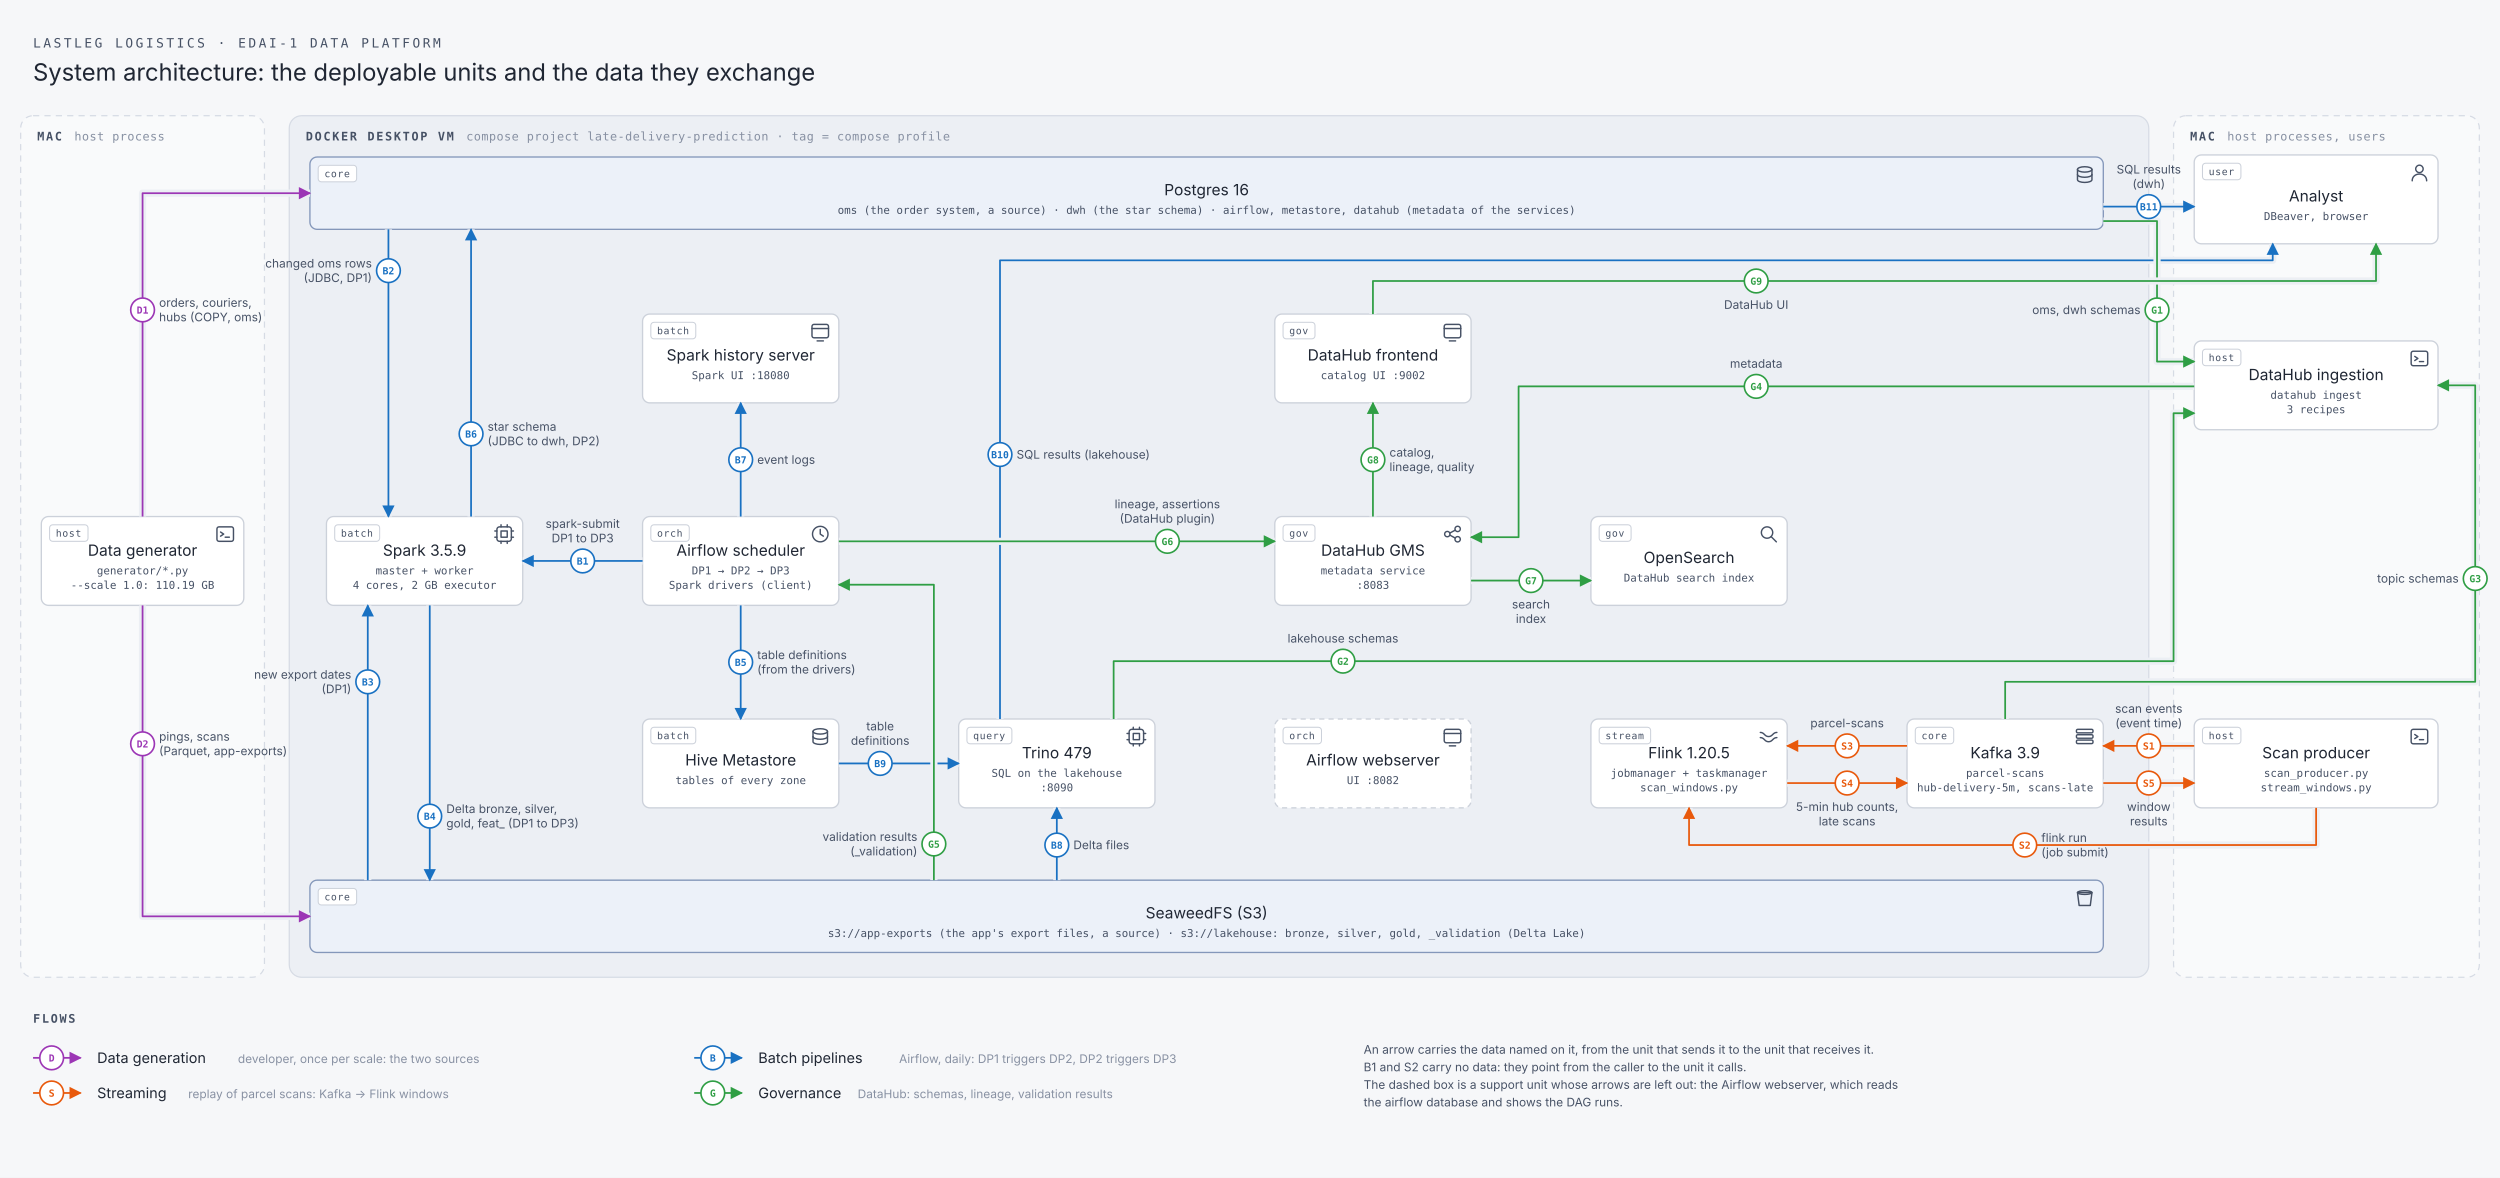
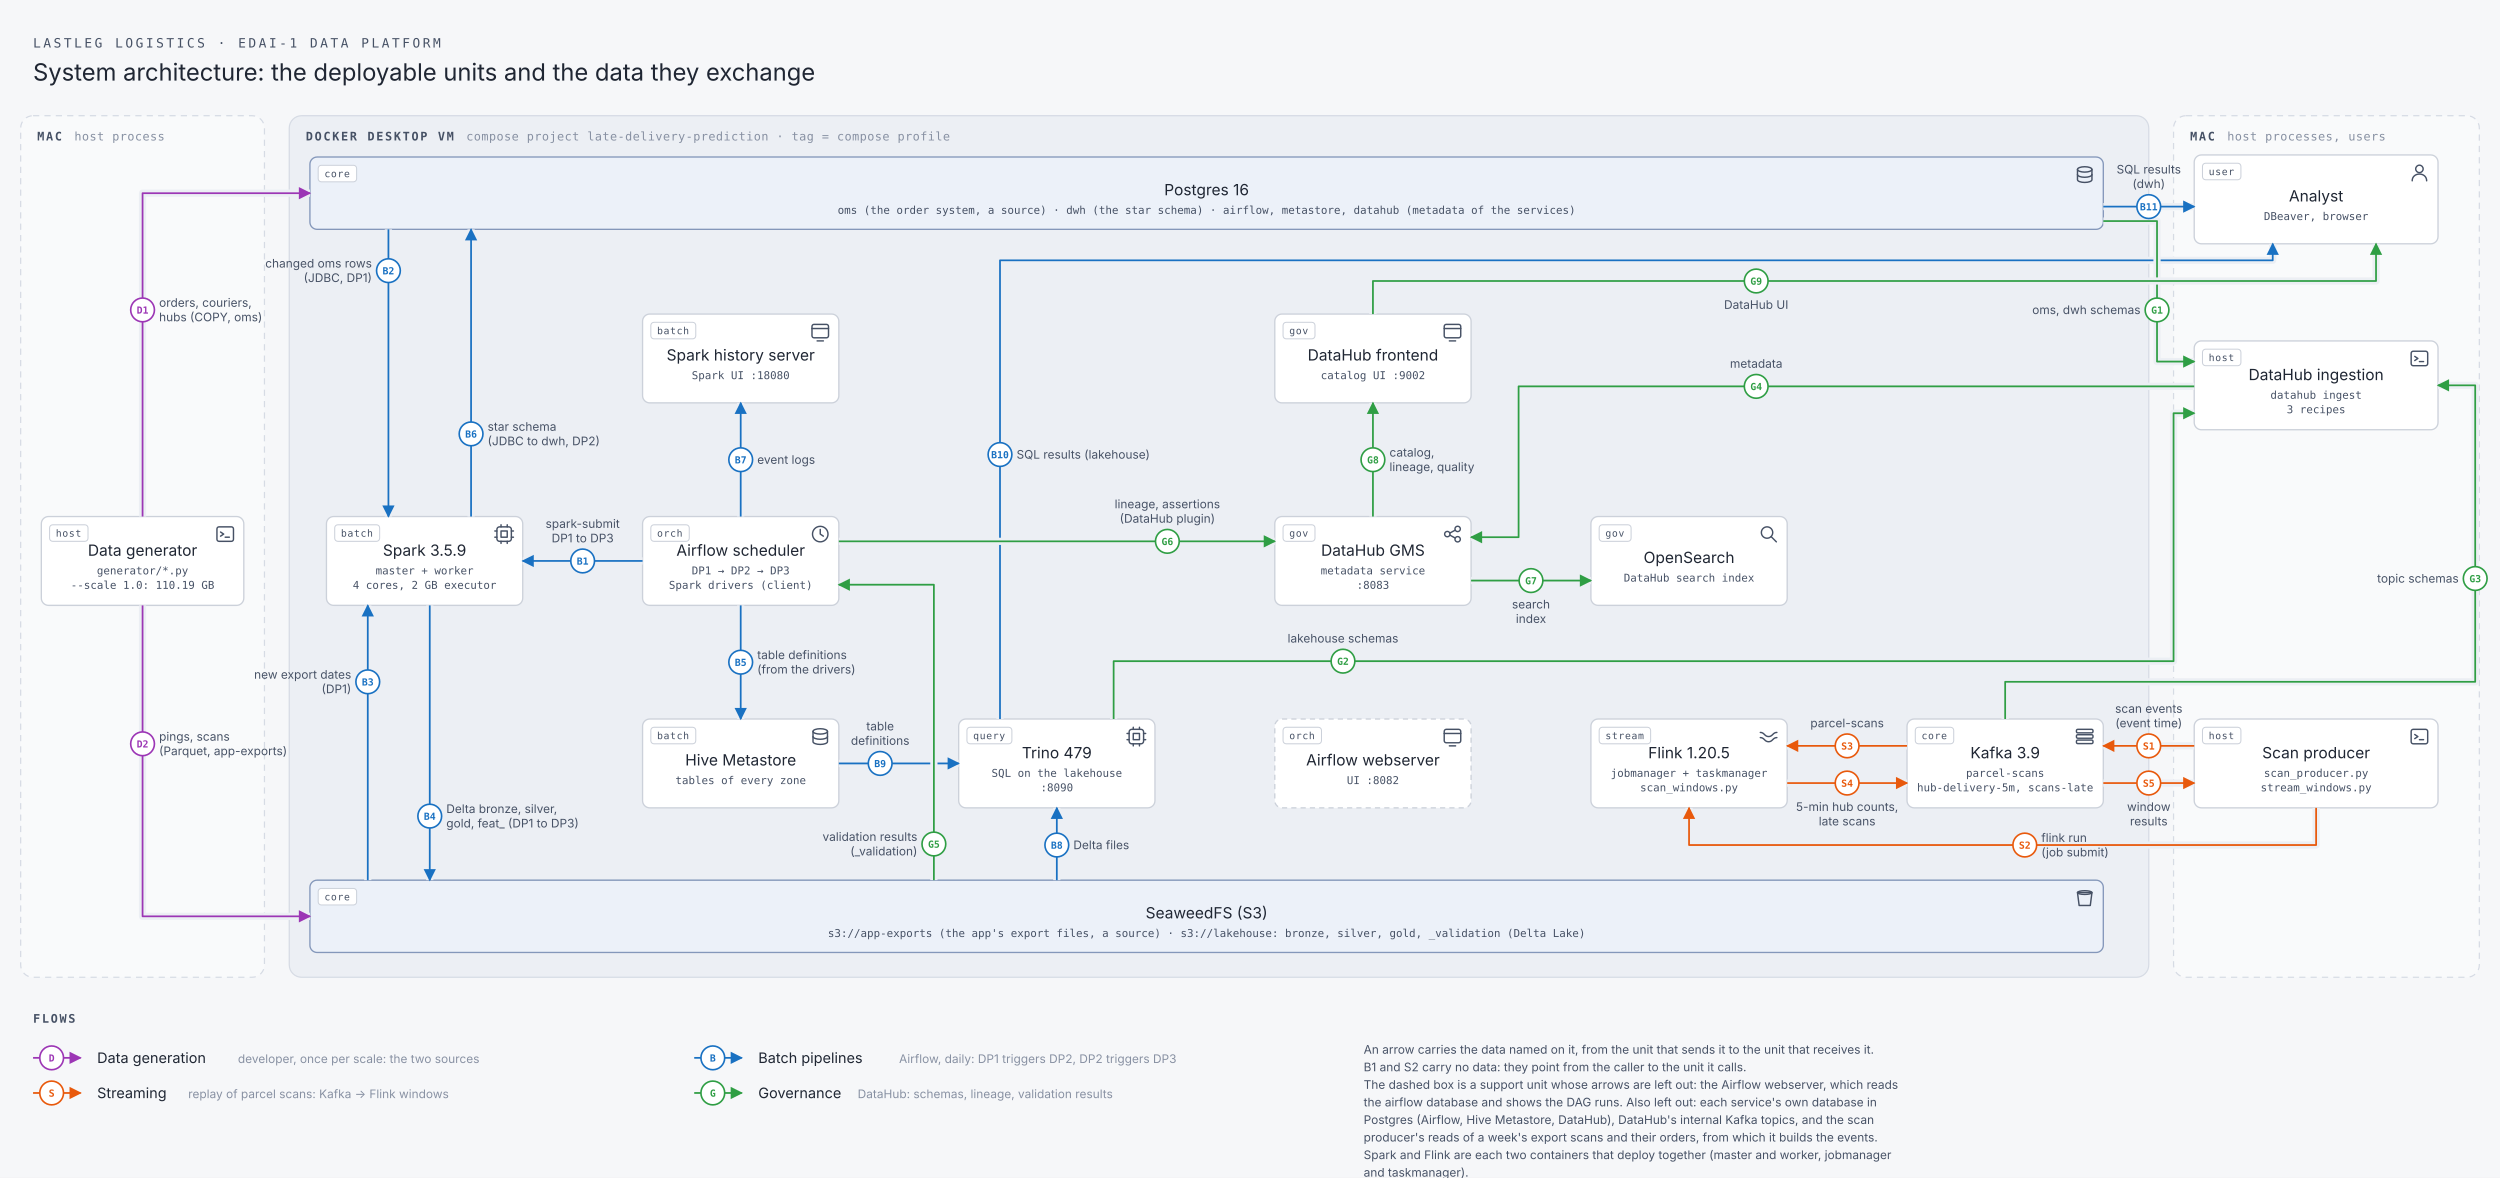
<svg xmlns="http://www.w3.org/2000/svg" viewBox="0 0 2420 1140" width="2420" height="1140" font-family="'Inter', 'Helvetica Neue', Helvetica, Arial, sans-serif">
  <defs>
    <marker id="head-D" viewBox="0 0 10 10" refX="9" refY="5" markerWidth="7" markerHeight="7" orient="auto-start-reverse">
      <path d="M0 0L10 5L0 10z" fill="#9c36b5" />
    </marker>
    <marker id="head-B" viewBox="0 0 10 10" refX="9" refY="5" markerWidth="7" markerHeight="7" orient="auto-start-reverse">
      <path d="M0 0L10 5L0 10z" fill="#1971c2" />
    </marker>
    <marker id="head-S" viewBox="0 0 10 10" refX="9" refY="5" markerWidth="7" markerHeight="7" orient="auto-start-reverse">
      <path d="M0 0L10 5L0 10z" fill="#e8590c" />
    </marker>
    <marker id="head-G" viewBox="0 0 10 10" refX="9" refY="5" markerWidth="7" markerHeight="7" orient="auto-start-reverse">
      <path d="M0 0L10 5L0 10z" fill="#2f9e44" />
    </marker>
    <marker id="head-plain" viewBox="0 0 10 10" refX="9" refY="5" markerWidth="7" markerHeight="7" orient="auto-start-reverse">
      <path d="M0 0L10 5L0 10z" fill="#5c677d" />
    </marker>
  </defs>
  <rect width="2420" height="1140" fill="#f6f7f9" />
  <text x="32" y="46" font-family="'JetBrains Mono', 'SF Mono', Menlo, Consolas, monospace" font-size="12.5" letter-spacing="2.4" fill="#465165">LASTLEG LOGISTICS · EDAI-1 DATA PLATFORM</text>
  <text x="32" y="78" font-size="23" fill="#1f2633">System architecture: the deployable units and the data they exchange</text>
  <rect x="20" y="112" width="236" height="834" rx="12" fill="#f9fafb" stroke="#d6dbe4" stroke-width="1.2" stroke-dasharray="6 5" />
  <text x="36" y="136" font-family="'JetBrains Mono', 'SF Mono', Menlo, Consolas, monospace" font-size="11.5" letter-spacing="1.6" font-weight="600" fill="#465165">MAC<tspan dx="12" font-weight="400" letter-spacing="0.4" fill="#8790a2">host process</tspan>
  </text>
  <rect x="280" y="112" width="1800" height="834" rx="12" fill="#eceff4" stroke="#d6dbe4" stroke-width="1.2" />
  <text x="296" y="136" font-family="'JetBrains Mono', 'SF Mono', Menlo, Consolas, monospace" font-size="11.5" letter-spacing="1.6" font-weight="600" fill="#465165">DOCKER DESKTOP VM<tspan dx="12" font-weight="400" letter-spacing="0.4" fill="#8790a2">compose project late-delivery-prediction · tag = compose profile</tspan>
  </text>
  <rect x="2104" y="112" width="296" height="834" rx="12" fill="#f9fafb" stroke="#d6dbe4" stroke-width="1.2" stroke-dasharray="6 5" />
  <text x="2120" y="136" font-family="'JetBrains Mono', 'SF Mono', Menlo, Consolas, monospace" font-size="11.5" letter-spacing="1.6" font-weight="600" fill="#465165">MAC<tspan dx="12" font-weight="400" letter-spacing="0.4" fill="#8790a2">host processes, users</tspan>
  </text>
  <rect x="40" y="500" width="196" height="86" rx="7" fill="#ffffff" stroke="#ccd1da" stroke-width="1.3" />
  <rect x="48" y="508" width="37.2" height="16" rx="3" fill="#ffffff" stroke="#ccd1da" />
  <text x="54" y="519.5" font-family="'JetBrains Mono', 'SF Mono', Menlo, Consolas, monospace" font-size="9.5" letter-spacing="0.6" fill="#465165">host</text>
  <g fill="none" stroke="#465165" stroke-width="1.4" stroke-linecap="round" stroke-linejoin="round">
    <rect x="210" y="510" width="16" height="14" rx="2" />
    <path d="M213.5 515l3 2-3 2M218 520h4" />
  </g>
  <text x="138.0" y="538.0" text-anchor="middle" font-size="15" fill="#1f2633">Data generator</text>
  <text x="138.0" y="556.0" text-anchor="middle" font-family="'JetBrains Mono', 'SF Mono', Menlo, Consolas, monospace" font-size="10.5" fill="#465165">generator/*.py</text>
  <text x="138.0" y="570.0" text-anchor="middle" font-family="'JetBrains Mono', 'SF Mono', Menlo, Consolas, monospace" font-size="10.5" fill="#465165">--scale 1.0: 110.19 GB</text>
  <rect x="300" y="152" width="1736" height="70" rx="7" fill="#ecf1f9" stroke="#8497ba" stroke-width="1.3" />
  <rect x="308" y="160" width="37.2" height="16" rx="3" fill="#ffffff" stroke="#ccd1da" />
  <text x="314" y="171.5" font-family="'JetBrains Mono', 'SF Mono', Menlo, Consolas, monospace" font-size="9.5" letter-spacing="0.6" fill="#465165">core</text>
  <g fill="none" stroke="#465165" stroke-width="1.4" stroke-linecap="round" stroke-linejoin="round">
    <ellipse cx="2018" cy="164" rx="7" ry="2.6" />
    <path d="M2011 164v10c0 1.4 3.1 2.6 7 2.6s7-1.2 7-2.6V164" />
    <path d="M2011 169c0 1.4 3.1 2.6 7 2.6s7-1.2 7-2.6" />
  </g>
  <text x="1168.0" y="189.0" text-anchor="middle" font-size="15" fill="#1f2633">Postgres 16</text>
  <text x="1168.0" y="207.0" text-anchor="middle" font-family="'JetBrains Mono', 'SF Mono', Menlo, Consolas, monospace" font-size="10.5" fill="#465165">oms (the order system, a source)  ·  dwh (the star schema)  ·  airflow, metastore, datahub (metadata of the services)</text>
  <rect x="300" y="852" width="1736" height="70" rx="7" fill="#ecf1f9" stroke="#8497ba" stroke-width="1.3" />
  <rect x="308" y="860" width="37.2" height="16" rx="3" fill="#ffffff" stroke="#ccd1da" />
  <text x="314" y="871.5" font-family="'JetBrains Mono', 'SF Mono', Menlo, Consolas, monospace" font-size="9.5" letter-spacing="0.6" fill="#465165">core</text>
  <g fill="none" stroke="#465165" stroke-width="1.4" stroke-linecap="round" stroke-linejoin="round">
    <path d="M2011 864h14l-1.6 12.5h-10.8z" />
    <ellipse cx="2018" cy="864" rx="7" ry="1.8" />
  </g>
  <text x="1168.0" y="889.0" text-anchor="middle" font-size="15" fill="#1f2633">SeaweedFS (S3)</text>
  <text x="1168.0" y="907.0" text-anchor="middle" font-family="'JetBrains Mono', 'SF Mono', Menlo, Consolas, monospace" font-size="10.5" fill="#465165">s3://app-exports (the app's export files, a source)  ·  s3://lakehouse: bronze, silver, gold, _validation (Delta Lake)</text>
  <rect x="622" y="304" width="190" height="86" rx="7" fill="#ffffff" stroke="#ccd1da" stroke-width="1.3" />
  <rect x="630" y="312" width="43.5" height="16" rx="3" fill="#ffffff" stroke="#ccd1da" />
  <text x="636" y="323.5" font-family="'JetBrains Mono', 'SF Mono', Menlo, Consolas, monospace" font-size="9.5" letter-spacing="0.6" fill="#465165">batch</text>
  <g fill="none" stroke="#465165" stroke-width="1.4" stroke-linecap="round" stroke-linejoin="round">
    <rect x="786" y="314" width="16" height="13" rx="2" />
    <path d="M786 318h16" />
    <path d="M791 330h6" />
  </g>
  <text x="717.0" y="349.0" text-anchor="middle" font-size="15" fill="#1f2633">Spark history server</text>
  <text x="717.0" y="367.0" text-anchor="middle" font-family="'JetBrains Mono', 'SF Mono', Menlo, Consolas, monospace" font-size="10.5" fill="#465165">Spark UI :18080</text>
  <rect x="316" y="500" width="190" height="86" rx="7" fill="#ffffff" stroke="#ccd1da" stroke-width="1.3" />
  <rect x="324" y="508" width="43.5" height="16" rx="3" fill="#ffffff" stroke="#ccd1da" />
  <text x="330" y="519.5" font-family="'JetBrains Mono', 'SF Mono', Menlo, Consolas, monospace" font-size="9.5" letter-spacing="0.6" fill="#465165">batch</text>
  <g fill="none" stroke="#465165" stroke-width="1.4" stroke-linecap="round" stroke-linejoin="round">
    <rect x="481" y="510" width="14" height="14" rx="2.5" />
    <path d="M485 514h6v6h-6z" />
    <path d="M485 508v2M491 508v2M485 524v2M491 524v2M479 514h2M479 520h2M495 514h2M495 520h2" />
  </g>
  <text x="411.0" y="538.0" text-anchor="middle" font-size="15" fill="#1f2633">Spark 3.5.9</text>
  <text x="411.0" y="556.0" text-anchor="middle" font-family="'JetBrains Mono', 'SF Mono', Menlo, Consolas, monospace" font-size="10.5" fill="#465165">master + worker</text>
  <text x="411.0" y="570.0" text-anchor="middle" font-family="'JetBrains Mono', 'SF Mono', Menlo, Consolas, monospace" font-size="10.5" fill="#465165">4 cores, 2 GB executor</text>
  <rect x="622" y="500" width="190" height="86" rx="7" fill="#ffffff" stroke="#ccd1da" stroke-width="1.3" />
  <rect x="630" y="508" width="37.2" height="16" rx="3" fill="#ffffff" stroke="#ccd1da" />
  <text x="636" y="519.5" font-family="'JetBrains Mono', 'SF Mono', Menlo, Consolas, monospace" font-size="9.5" letter-spacing="0.6" fill="#465165">orch</text>
  <g fill="none" stroke="#465165" stroke-width="1.4" stroke-linecap="round" stroke-linejoin="round">
    <circle cx="794" cy="517" r="7.5" />
    <path d="M794 512.5v4.5l3 2" />
  </g>
  <text x="717.0" y="538.0" text-anchor="middle" font-size="15" fill="#1f2633">Airflow scheduler</text>
  <text x="717.0" y="556.0" text-anchor="middle" font-family="'JetBrains Mono', 'SF Mono', Menlo, Consolas, monospace" font-size="10.5" fill="#465165">DP1 → DP2 → DP3</text>
  <text x="717.0" y="570.0" text-anchor="middle" font-family="'JetBrains Mono', 'SF Mono', Menlo, Consolas, monospace" font-size="10.5" fill="#465165">Spark drivers (client)</text>
  <rect x="622" y="696" width="190" height="86" rx="7" fill="#ffffff" stroke="#ccd1da" stroke-width="1.3" />
  <rect x="630" y="704" width="43.5" height="16" rx="3" fill="#ffffff" stroke="#ccd1da" />
  <text x="636" y="715.5" font-family="'JetBrains Mono', 'SF Mono', Menlo, Consolas, monospace" font-size="9.5" letter-spacing="0.6" fill="#465165">batch</text>
  <g fill="none" stroke="#465165" stroke-width="1.4" stroke-linecap="round" stroke-linejoin="round">
    <ellipse cx="794" cy="708" rx="7" ry="2.6" />
    <path d="M787 708v10c0 1.4 3.1 2.6 7 2.6s7-1.2 7-2.6V708" />
    <path d="M787 713c0 1.4 3.1 2.6 7 2.6s7-1.2 7-2.6" />
  </g>
  <text x="717.0" y="741.0" text-anchor="middle" font-size="15" fill="#1f2633">Hive Metastore</text>
  <text x="717.0" y="759.0" text-anchor="middle" font-family="'JetBrains Mono', 'SF Mono', Menlo, Consolas, monospace" font-size="10.5" fill="#465165">tables of every zone</text>
  <rect x="928" y="696" width="190" height="86" rx="7" fill="#ffffff" stroke="#ccd1da" stroke-width="1.3" />
  <rect x="936" y="704" width="43.5" height="16" rx="3" fill="#ffffff" stroke="#ccd1da" />
  <text x="942" y="715.5" font-family="'JetBrains Mono', 'SF Mono', Menlo, Consolas, monospace" font-size="9.5" letter-spacing="0.6" fill="#465165">query</text>
  <g fill="none" stroke="#465165" stroke-width="1.4" stroke-linecap="round" stroke-linejoin="round">
    <rect x="1093" y="706" width="14" height="14" rx="2.5" />
    <path d="M1097 710h6v6h-6z" />
    <path d="M1097 704v2M1103 704v2M1097 720v2M1103 720v2M1091 710h2M1091 716h2M1107 710h2M1107 716h2" />
  </g>
  <text x="1023.0" y="734.0" text-anchor="middle" font-size="15" fill="#1f2633">Trino 479</text>
  <text x="1023.0" y="752.0" text-anchor="middle" font-family="'JetBrains Mono', 'SF Mono', Menlo, Consolas, monospace" font-size="10.5" fill="#465165">SQL on the lakehouse</text>
  <text x="1023.0" y="766.0" text-anchor="middle" font-family="'JetBrains Mono', 'SF Mono', Menlo, Consolas, monospace" font-size="10.5" fill="#465165">:8090</text>
  <rect x="1234" y="304" width="190" height="86" rx="7" fill="#ffffff" stroke="#ccd1da" stroke-width="1.3" />
  <rect x="1242" y="312" width="30.9" height="16" rx="3" fill="#ffffff" stroke="#ccd1da" />
  <text x="1248" y="323.5" font-family="'JetBrains Mono', 'SF Mono', Menlo, Consolas, monospace" font-size="9.5" letter-spacing="0.6" fill="#465165">gov</text>
  <g fill="none" stroke="#465165" stroke-width="1.4" stroke-linecap="round" stroke-linejoin="round">
    <rect x="1398" y="314" width="16" height="13" rx="2" />
    <path d="M1398 318h16" />
    <path d="M1403 330h6" />
  </g>
  <text x="1329.0" y="349.0" text-anchor="middle" font-size="15" fill="#1f2633">DataHub frontend</text>
  <text x="1329.0" y="367.0" text-anchor="middle" font-family="'JetBrains Mono', 'SF Mono', Menlo, Consolas, monospace" font-size="10.5" fill="#465165">catalog UI :9002</text>
  <rect x="1234" y="500" width="190" height="86" rx="7" fill="#ffffff" stroke="#ccd1da" stroke-width="1.3" />
  <rect x="1242" y="508" width="30.9" height="16" rx="3" fill="#ffffff" stroke="#ccd1da" />
  <text x="1248" y="519.5" font-family="'JetBrains Mono', 'SF Mono', Menlo, Consolas, monospace" font-size="9.5" letter-spacing="0.6" fill="#465165">gov</text>
  <g fill="none" stroke="#465165" stroke-width="1.4" stroke-linecap="round" stroke-linejoin="round">
    <circle cx="1401" cy="517" r="2.6" />
    <circle cx="1411" cy="512" r="2.6" />
    <circle cx="1411" cy="522" r="2.6" />
    <path d="M1403.4 516l5.2-2.8M1403.4 518l5.2 2.8" />
  </g>
  <text x="1329.0" y="538.0" text-anchor="middle" font-size="15" fill="#1f2633">DataHub GMS</text>
  <text x="1329.0" y="556.0" text-anchor="middle" font-family="'JetBrains Mono', 'SF Mono', Menlo, Consolas, monospace" font-size="10.5" fill="#465165">metadata service</text>
  <text x="1329.0" y="570.0" text-anchor="middle" font-family="'JetBrains Mono', 'SF Mono', Menlo, Consolas, monospace" font-size="10.5" fill="#465165">:8083</text>
  <rect x="1540" y="500" width="190" height="86" rx="7" fill="#ffffff" stroke="#ccd1da" stroke-width="1.3" />
  <rect x="1548" y="508" width="30.9" height="16" rx="3" fill="#ffffff" stroke="#ccd1da" />
  <text x="1554" y="519.5" font-family="'JetBrains Mono', 'SF Mono', Menlo, Consolas, monospace" font-size="9.5" letter-spacing="0.6" fill="#465165">gov</text>
  <g fill="none" stroke="#465165" stroke-width="1.4" stroke-linecap="round" stroke-linejoin="round">
    <circle cx="1710.5" cy="515.5" r="5.5" />
    <path d="M1714.5 519.5l5 5" />
  </g>
  <text x="1635.0" y="545.0" text-anchor="middle" font-size="15" fill="#1f2633">OpenSearch</text>
  <text x="1635.0" y="563.0" text-anchor="middle" font-family="'JetBrains Mono', 'SF Mono', Menlo, Consolas, monospace" font-size="10.5" fill="#465165">DataHub search index</text>
  <rect x="1234" y="696" width="190" height="86" rx="7" fill="#ffffff" stroke="#ccd1da" stroke-width="1.3" stroke-dasharray="5 4" />
  <rect x="1242" y="704" width="37.2" height="16" rx="3" fill="#ffffff" stroke="#ccd1da" />
  <text x="1248" y="715.5" font-family="'JetBrains Mono', 'SF Mono', Menlo, Consolas, monospace" font-size="9.5" letter-spacing="0.6" fill="#465165">orch</text>
  <g fill="none" stroke="#465165" stroke-width="1.4" stroke-linecap="round" stroke-linejoin="round">
    <rect x="1398" y="706" width="16" height="13" rx="2" />
    <path d="M1398 710h16" />
    <path d="M1403 722h6" />
  </g>
  <text x="1329.0" y="741.0" text-anchor="middle" font-size="15" fill="#1f2633">Airflow webserver</text>
  <text x="1329.0" y="759.0" text-anchor="middle" font-family="'JetBrains Mono', 'SF Mono', Menlo, Consolas, monospace" font-size="10.5" fill="#465165">UI :8082</text>
  <rect x="1540" y="696" width="190" height="86" rx="7" fill="#ffffff" stroke="#ccd1da" stroke-width="1.3" />
  <rect x="1548" y="704" width="49.8" height="16" rx="3" fill="#ffffff" stroke="#ccd1da" />
  <text x="1554" y="715.5" font-family="'JetBrains Mono', 'SF Mono', Menlo, Consolas, monospace" font-size="9.5" letter-spacing="0.6" fill="#465165">stream</text>
  <g fill="none" stroke="#465165" stroke-width="1.4" stroke-linecap="round" stroke-linejoin="round">
    <path d="M1704 709c4 0 4 4 8 4s4-4 8-4" />
    <path d="M1704 714c4 0 4 4 8 4s4-4 8-4" />
  </g>
  <text x="1635.0" y="734.0" text-anchor="middle" font-size="15" fill="#1f2633">Flink 1.20.5</text>
  <text x="1635.0" y="752.0" text-anchor="middle" font-family="'JetBrains Mono', 'SF Mono', Menlo, Consolas, monospace" font-size="10.5" fill="#465165">jobmanager + taskmanager</text>
  <text x="1635.0" y="766.0" text-anchor="middle" font-family="'JetBrains Mono', 'SF Mono', Menlo, Consolas, monospace" font-size="10.5" fill="#465165">scan_windows.py</text>
  <rect x="1846" y="696" width="190" height="86" rx="7" fill="#ffffff" stroke="#ccd1da" stroke-width="1.3" />
  <rect x="1854" y="704" width="37.2" height="16" rx="3" fill="#ffffff" stroke="#ccd1da" />
  <text x="1860" y="715.5" font-family="'JetBrains Mono', 'SF Mono', Menlo, Consolas, monospace" font-size="9.5" letter-spacing="0.6" fill="#465165">core</text>
  <rect x="2010" y="706.0" width="16" height="3.4" rx="1.2" fill="none" stroke="#465165" stroke-width="1.4" stroke-linecap="round" stroke-linejoin="round" />
  <rect x="2010" y="711.2" width="16" height="3.4" rx="1.2" fill="none" stroke="#465165" stroke-width="1.4" stroke-linecap="round" stroke-linejoin="round" />
  <rect x="2010" y="716.4" width="16" height="3.4" rx="1.2" fill="none" stroke="#465165" stroke-width="1.4" stroke-linecap="round" stroke-linejoin="round" />
  <text x="1941.0" y="734.0" text-anchor="middle" font-size="15" fill="#1f2633">Kafka 3.9</text>
  <text x="1941.0" y="752.0" text-anchor="middle" font-family="'JetBrains Mono', 'SF Mono', Menlo, Consolas, monospace" font-size="10.5" fill="#465165">parcel-scans</text>
  <text x="1941.0" y="766.0" text-anchor="middle" font-family="'JetBrains Mono', 'SF Mono', Menlo, Consolas, monospace" font-size="10.5" fill="#465165">hub-delivery-5m, scans-late</text>
  <rect x="2124" y="150" width="236" height="86" rx="7" fill="#ffffff" stroke="#ccd1da" stroke-width="1.3" />
  <rect x="2132" y="158" width="37.2" height="16" rx="3" fill="#ffffff" stroke="#ccd1da" />
  <text x="2138" y="169.5" font-family="'JetBrains Mono', 'SF Mono', Menlo, Consolas, monospace" font-size="9.5" letter-spacing="0.6" fill="#465165">user</text>
  <g fill="none" stroke="#465165" stroke-width="1.4" stroke-linecap="round" stroke-linejoin="round">
    <circle cx="2342" cy="163.5" r="3.6" />
    <path d="M2335 175c0-4 3.1-6.5 7-6.5s7 2.5 7 6.5" />
  </g>
  <text x="2242.0" y="195.0" text-anchor="middle" font-size="15" fill="#1f2633">Analyst</text>
  <text x="2242.0" y="213.0" text-anchor="middle" font-family="'JetBrains Mono', 'SF Mono', Menlo, Consolas, monospace" font-size="10.5" fill="#465165">DBeaver, browser</text>
  <rect x="2124" y="330" width="236" height="86" rx="7" fill="#ffffff" stroke="#ccd1da" stroke-width="1.3" />
  <rect x="2132" y="338" width="37.2" height="16" rx="3" fill="#ffffff" stroke="#ccd1da" />
  <text x="2138" y="349.5" font-family="'JetBrains Mono', 'SF Mono', Menlo, Consolas, monospace" font-size="9.5" letter-spacing="0.6" fill="#465165">host</text>
  <g fill="none" stroke="#465165" stroke-width="1.4" stroke-linecap="round" stroke-linejoin="round">
    <rect x="2334" y="340" width="16" height="14" rx="2" />
    <path d="M2337.5 345l3 2-3 2M2342 350h4" />
  </g>
  <text x="2242.0" y="368.0" text-anchor="middle" font-size="15" fill="#1f2633">DataHub ingestion</text>
  <text x="2242.0" y="386.0" text-anchor="middle" font-family="'JetBrains Mono', 'SF Mono', Menlo, Consolas, monospace" font-size="10.5" fill="#465165">datahub ingest</text>
  <text x="2242.0" y="400.0" text-anchor="middle" font-family="'JetBrains Mono', 'SF Mono', Menlo, Consolas, monospace" font-size="10.5" fill="#465165">3 recipes</text>
  <rect x="2124" y="696" width="236" height="86" rx="7" fill="#ffffff" stroke="#ccd1da" stroke-width="1.3" />
  <rect x="2132" y="704" width="37.2" height="16" rx="3" fill="#ffffff" stroke="#ccd1da" />
  <text x="2138" y="715.5" font-family="'JetBrains Mono', 'SF Mono', Menlo, Consolas, monospace" font-size="9.5" letter-spacing="0.6" fill="#465165">host</text>
  <g fill="none" stroke="#465165" stroke-width="1.4" stroke-linecap="round" stroke-linejoin="round">
    <rect x="2334" y="706" width="16" height="14" rx="2" />
    <path d="M2337.5 711l3 2-3 2M2342 716h4" />
  </g>
  <text x="2242.0" y="734.0" text-anchor="middle" font-size="15" fill="#1f2633">Scan producer</text>
  <text x="2242.0" y="752.0" text-anchor="middle" font-family="'JetBrains Mono', 'SF Mono', Menlo, Consolas, monospace" font-size="10.5" fill="#465165">scan_producer.py</text>
  <text x="2242.0" y="766.0" text-anchor="middle" font-family="'JetBrains Mono', 'SF Mono', Menlo, Consolas, monospace" font-size="10.5" fill="#465165">stream_windows.py</text>
  <path d="M138 500 L138 187 L300 187" fill="none" stroke="#eceff4" stroke-width="7" stroke-linejoin="round" />
  <path d="M138 500 L138 187 L300 187" fill="none" stroke="#9c36b5" stroke-width="1.7" stroke-linejoin="round" marker-end="url(#head-D)" />
  <path d="M138 586 L138 887 L300 887" fill="none" stroke="#eceff4" stroke-width="7" stroke-linejoin="round" />
  <path d="M138 586 L138 887 L300 887" fill="none" stroke="#9c36b5" stroke-width="1.7" stroke-linejoin="round" marker-end="url(#head-D)" />
  <path d="M622 543.0 L506 543.0" fill="none" stroke="#eceff4" stroke-width="7" stroke-linejoin="round" />
  <path d="M622 543.0 L506 543.0" fill="none" stroke="#1971c2" stroke-width="1.7" stroke-linejoin="round" marker-end="url(#head-B)" />
  <path d="M376 222 L376 500" fill="none" stroke="#eceff4" stroke-width="7" stroke-linejoin="round" />
  <path d="M376 222 L376 500" fill="none" stroke="#1971c2" stroke-width="1.7" stroke-linejoin="round" marker-end="url(#head-B)" />
  <path d="M456 500 L456 222" fill="none" stroke="#eceff4" stroke-width="7" stroke-linejoin="round" />
  <path d="M456 500 L456 222" fill="none" stroke="#1971c2" stroke-width="1.7" stroke-linejoin="round" marker-end="url(#head-B)" />
  <path d="M356 852 L356 586" fill="none" stroke="#eceff4" stroke-width="7" stroke-linejoin="round" />
  <path d="M356 852 L356 586" fill="none" stroke="#1971c2" stroke-width="1.7" stroke-linejoin="round" marker-end="url(#head-B)" />
  <path d="M416 586 L416 852" fill="none" stroke="#eceff4" stroke-width="7" stroke-linejoin="round" />
  <path d="M416 586 L416 852" fill="none" stroke="#1971c2" stroke-width="1.7" stroke-linejoin="round" marker-end="url(#head-B)" />
  <path d="M717.0 586 L717.0 696" fill="none" stroke="#eceff4" stroke-width="7" stroke-linejoin="round" />
  <path d="M717.0 586 L717.0 696" fill="none" stroke="#1971c2" stroke-width="1.7" stroke-linejoin="round" marker-end="url(#head-B)" />
  <path d="M717.0 500 L717.0 390" fill="none" stroke="#eceff4" stroke-width="7" stroke-linejoin="round" />
  <path d="M717.0 500 L717.0 390" fill="none" stroke="#1971c2" stroke-width="1.7" stroke-linejoin="round" marker-end="url(#head-B)" />
  <path d="M1023.0 852 L1023.0 782" fill="none" stroke="#eceff4" stroke-width="7" stroke-linejoin="round" />
  <path d="M1023.0 852 L1023.0 782" fill="none" stroke="#1971c2" stroke-width="1.7" stroke-linejoin="round" marker-end="url(#head-B)" />
  <path d="M812 739.0 L928 739.0" fill="none" stroke="#eceff4" stroke-width="7" stroke-linejoin="round" />
  <path d="M812 739.0 L928 739.0" fill="none" stroke="#1971c2" stroke-width="1.7" stroke-linejoin="round" marker-end="url(#head-B)" />
  <path d="M968 696 L968 252 L2200 252 L2200 236" fill="none" stroke="#eceff4" stroke-width="7" stroke-linejoin="round" />
  <path d="M968 696 L968 252 L2200 252 L2200 236" fill="none" stroke="#1971c2" stroke-width="1.7" stroke-linejoin="round" marker-end="url(#head-B)" />
  <path d="M2036 200 L2124 200" fill="none" stroke="#eceff4" stroke-width="7" stroke-linejoin="round" />
  <path d="M2036 200 L2124 200" fill="none" stroke="#1971c2" stroke-width="1.7" stroke-linejoin="round" marker-end="url(#head-B)" />
  <path d="M2124 722 L2036 722" fill="none" stroke="#eceff4" stroke-width="7" stroke-linejoin="round" />
  <path d="M2124 722 L2036 722" fill="none" stroke="#e8590c" stroke-width="1.7" stroke-linejoin="round" marker-end="url(#head-S)" />
  <path d="M2036 758 L2124 758" fill="none" stroke="#eceff4" stroke-width="7" stroke-linejoin="round" />
  <path d="M2036 758 L2124 758" fill="none" stroke="#e8590c" stroke-width="1.7" stroke-linejoin="round" marker-end="url(#head-S)" />
  <path d="M2242 782 L2242 818 L1635.0 818 L1635.0 782" fill="none" stroke="#eceff4" stroke-width="7" stroke-linejoin="round" />
  <path d="M2242 782 L2242 818 L1635.0 818 L1635.0 782" fill="none" stroke="#e8590c" stroke-width="1.7" stroke-linejoin="round" marker-end="url(#head-S)" />
  <path d="M1846 722 L1730 722" fill="none" stroke="#eceff4" stroke-width="7" stroke-linejoin="round" />
  <path d="M1846 722 L1730 722" fill="none" stroke="#e8590c" stroke-width="1.7" stroke-linejoin="round" marker-end="url(#head-S)" />
  <path d="M1730 758 L1846 758" fill="none" stroke="#eceff4" stroke-width="7" stroke-linejoin="round" />
  <path d="M1730 758 L1846 758" fill="none" stroke="#e8590c" stroke-width="1.7" stroke-linejoin="round" marker-end="url(#head-S)" />
  <path d="M2036 214 L2088 214 L2088 350 L2124 350" fill="none" stroke="#eceff4" stroke-width="7" stroke-linejoin="round" />
  <path d="M2036 214 L2088 214 L2088 350 L2124 350" fill="none" stroke="#2f9e44" stroke-width="1.7" stroke-linejoin="round" marker-end="url(#head-G)" />
  <path d="M1078 696 L1078 640 L2104 640 L2104 400 L2124 400" fill="none" stroke="#eceff4" stroke-width="7" stroke-linejoin="round" />
  <path d="M1078 696 L1078 640 L2104 640 L2104 400 L2124 400" fill="none" stroke="#2f9e44" stroke-width="1.7" stroke-linejoin="round" marker-end="url(#head-G)" />
  <path d="M1941.0 696 L1941.0 660 L2396 660 L2396 373 L2360 373" fill="none" stroke="#eceff4" stroke-width="7" stroke-linejoin="round" />
  <path d="M1941.0 696 L1941.0 660 L2396 660 L2396 373 L2360 373" fill="none" stroke="#2f9e44" stroke-width="1.7" stroke-linejoin="round" marker-end="url(#head-G)" />
  <path d="M2124 374 L1470 374 L1470 520 L1424 520" fill="none" stroke="#eceff4" stroke-width="7" stroke-linejoin="round" />
  <path d="M2124 374 L1470 374 L1470 520 L1424 520" fill="none" stroke="#2f9e44" stroke-width="1.7" stroke-linejoin="round" marker-end="url(#head-G)" />
  <path d="M904 852 L904 566 L812 566" fill="none" stroke="#eceff4" stroke-width="7" stroke-linejoin="round" />
  <path d="M904 852 L904 566 L812 566" fill="none" stroke="#2f9e44" stroke-width="1.7" stroke-linejoin="round" marker-end="url(#head-G)" />
  <path d="M812 524 L1234 524" fill="none" stroke="#eceff4" stroke-width="7" stroke-linejoin="round" />
  <path d="M812 524 L1234 524" fill="none" stroke="#2f9e44" stroke-width="1.7" stroke-linejoin="round" marker-end="url(#head-G)" />
  <path d="M1424 562 L1540 562" fill="none" stroke="#eceff4" stroke-width="7" stroke-linejoin="round" />
  <path d="M1424 562 L1540 562" fill="none" stroke="#2f9e44" stroke-width="1.7" stroke-linejoin="round" marker-end="url(#head-G)" />
  <path d="M1329.0 500 L1329.0 390" fill="none" stroke="#eceff4" stroke-width="7" stroke-linejoin="round" />
  <path d="M1329.0 500 L1329.0 390" fill="none" stroke="#2f9e44" stroke-width="1.7" stroke-linejoin="round" marker-end="url(#head-G)" />
  <path d="M1329.0 304 L1329.0 272 L2300 272 L2300 236" fill="none" stroke="#eceff4" stroke-width="7" stroke-linejoin="round" />
  <path d="M1329.0 304 L1329.0 272 L2300 272 L2300 236" fill="none" stroke="#2f9e44" stroke-width="1.7" stroke-linejoin="round" marker-end="url(#head-G)" />
  <circle cx="138" cy="300" r="11.5" fill="#ffffff" stroke="#9c36b5" stroke-width="1.6" />
  <text x="138" y="303.6" text-anchor="middle" font-family="'JetBrains Mono', 'SF Mono', Menlo, Consolas, monospace" font-size="9.5" font-weight="700" fill="#9c36b5">D1</text>
  <text x="154" y="297" text-anchor="start" font-size="11.5" fill="#465165">orders, couriers,</text>
  <text x="154" y="311" text-anchor="start" font-size="11.5" fill="#465165">hubs (COPY, oms)</text>
  <circle cx="138" cy="720" r="11.5" fill="#ffffff" stroke="#9c36b5" stroke-width="1.6" />
  <text x="138" y="723.6" text-anchor="middle" font-family="'JetBrains Mono', 'SF Mono', Menlo, Consolas, monospace" font-size="9.5" font-weight="700" fill="#9c36b5">D2</text>
  <text x="154" y="717" text-anchor="start" font-size="11.5" fill="#465165">pings, scans</text>
  <text x="154" y="731" text-anchor="start" font-size="11.5" fill="#465165">(Parquet, app-exports)</text>
  <circle cx="564.0" cy="543.0" r="11.5" fill="#ffffff" stroke="#1971c2" stroke-width="1.6" />
  <text x="564.0" y="546.6" text-anchor="middle" font-family="'JetBrains Mono', 'SF Mono', Menlo, Consolas, monospace" font-size="9.5" font-weight="700" fill="#1971c2">B1</text>
  <text x="564.0" y="511.0" text-anchor="middle" font-size="11.5" fill="#465165">spark-submit</text>
  <text x="564.0" y="525.0" text-anchor="middle" font-size="11.5" fill="#465165">DP1 to DP3</text>
  <circle cx="376" cy="262" r="11.5" fill="#ffffff" stroke="#1971c2" stroke-width="1.6" />
  <text x="376" y="265.6" text-anchor="middle" font-family="'JetBrains Mono', 'SF Mono', Menlo, Consolas, monospace" font-size="9.5" font-weight="700" fill="#1971c2">B2</text>
  <text x="360" y="259" text-anchor="end" font-size="11.5" fill="#465165">changed oms rows</text>
  <text x="360" y="273" text-anchor="end" font-size="11.5" fill="#465165">(JDBC, DP1)</text>
  <circle cx="456" cy="420" r="11.5" fill="#ffffff" stroke="#1971c2" stroke-width="1.6" />
  <text x="456" y="423.6" text-anchor="middle" font-family="'JetBrains Mono', 'SF Mono', Menlo, Consolas, monospace" font-size="9.5" font-weight="700" fill="#1971c2">B6</text>
  <text x="472" y="417" text-anchor="start" font-size="11.5" fill="#465165">star schema</text>
  <text x="472" y="431" text-anchor="start" font-size="11.5" fill="#465165">(JDBC to dwh, DP2)</text>
  <circle cx="356" cy="660" r="11.5" fill="#ffffff" stroke="#1971c2" stroke-width="1.6" />
  <text x="356" y="663.6" text-anchor="middle" font-family="'JetBrains Mono', 'SF Mono', Menlo, Consolas, monospace" font-size="9.5" font-weight="700" fill="#1971c2">B3</text>
  <text x="340" y="657" text-anchor="end" font-size="11.5" fill="#465165">new export dates</text>
  <text x="340" y="671" text-anchor="end" font-size="11.5" fill="#465165">(DP1)</text>
  <circle cx="416" cy="790" r="11.5" fill="#ffffff" stroke="#1971c2" stroke-width="1.6" />
  <text x="416" y="793.6" text-anchor="middle" font-family="'JetBrains Mono', 'SF Mono', Menlo, Consolas, monospace" font-size="9.5" font-weight="700" fill="#1971c2">B4</text>
  <text x="432" y="787" text-anchor="start" font-size="11.5" fill="#465165">Delta bronze, silver,</text>
  <text x="432" y="801" text-anchor="start" font-size="11.5" fill="#465165">gold, feat_ (DP1 to DP3)</text>
  <circle cx="717.0" cy="641" r="11.5" fill="#ffffff" stroke="#1971c2" stroke-width="1.6" />
  <text x="717.0" y="644.6" text-anchor="middle" font-family="'JetBrains Mono', 'SF Mono', Menlo, Consolas, monospace" font-size="9.5" font-weight="700" fill="#1971c2">B5</text>
  <text x="733.0" y="638" text-anchor="start" font-size="11.5" fill="#465165">table definitions</text>
  <text x="733.0" y="652" text-anchor="start" font-size="11.5" fill="#465165">(from the drivers)</text>
  <circle cx="717.0" cy="445" r="11.5" fill="#ffffff" stroke="#1971c2" stroke-width="1.6" />
  <text x="717.0" y="448.6" text-anchor="middle" font-family="'JetBrains Mono', 'SF Mono', Menlo, Consolas, monospace" font-size="9.5" font-weight="700" fill="#1971c2">B7</text>
  <text x="733.0" y="449" text-anchor="start" font-size="11.5" fill="#465165">event logs</text>
  <circle cx="1023.0" cy="818" r="11.5" fill="#ffffff" stroke="#1971c2" stroke-width="1.6" />
  <text x="1023.0" y="821.6" text-anchor="middle" font-family="'JetBrains Mono', 'SF Mono', Menlo, Consolas, monospace" font-size="9.5" font-weight="700" fill="#1971c2">B8</text>
  <text x="1039.0" y="822" text-anchor="start" font-size="11.5" fill="#465165">Delta files</text>
  <circle cx="852" cy="739.0" r="11.5" fill="#ffffff" stroke="#1971c2" stroke-width="1.6" />
  <text x="852" y="742.6" text-anchor="middle" font-family="'JetBrains Mono', 'SF Mono', Menlo, Consolas, monospace" font-size="9.5" font-weight="700" fill="#1971c2">B9</text>
  <text x="852" y="707.0" text-anchor="middle" font-size="11.5" fill="#465165">table</text>
  <text x="852" y="721.0" text-anchor="middle" font-size="11.5" fill="#465165">definitions</text>
  <circle cx="968" cy="440" r="11.5" fill="#ffffff" stroke="#1971c2" stroke-width="1.6" />
  <text x="968" y="443.6" text-anchor="middle" font-family="'JetBrains Mono', 'SF Mono', Menlo, Consolas, monospace" font-size="9.5" font-weight="700" fill="#1971c2">B10</text>
  <text x="984" y="444" text-anchor="start" font-size="11.5" fill="#465165">SQL results (lakehouse)</text>
  <circle cx="2080" cy="200" r="11.5" fill="#ffffff" stroke="#1971c2" stroke-width="1.6" />
  <text x="2080" y="203.6" text-anchor="middle" font-family="'JetBrains Mono', 'SF Mono', Menlo, Consolas, monospace" font-size="9.5" font-weight="700" fill="#1971c2">B11</text>
  <text x="2080" y="168" text-anchor="middle" font-size="11.5" fill="#465165">SQL results</text>
  <text x="2080" y="182" text-anchor="middle" font-size="11.5" fill="#465165">(dwh)</text>
  <circle cx="2080.0" cy="722" r="11.5" fill="#ffffff" stroke="#e8590c" stroke-width="1.6" />
  <text x="2080.0" y="725.6" text-anchor="middle" font-family="'JetBrains Mono', 'SF Mono', Menlo, Consolas, monospace" font-size="9.5" font-weight="700" fill="#e8590c">S1</text>
  <text x="2080.0" y="690" text-anchor="middle" font-size="11.5" fill="#465165">scan events</text>
  <text x="2080.0" y="704" text-anchor="middle" font-size="11.5" fill="#465165">(event time)</text>
  <circle cx="2080.0" cy="758" r="11.5" fill="#ffffff" stroke="#e8590c" stroke-width="1.6" />
  <text x="2080.0" y="761.6" text-anchor="middle" font-family="'JetBrains Mono', 'SF Mono', Menlo, Consolas, monospace" font-size="9.5" font-weight="700" fill="#e8590c">S5</text>
  <text x="2080.0" y="785" text-anchor="middle" font-size="11.5" fill="#465165">window</text>
  <text x="2080.0" y="799" text-anchor="middle" font-size="11.5" fill="#465165">results</text>
  <circle cx="1960" cy="818" r="11.5" fill="#ffffff" stroke="#e8590c" stroke-width="1.6" />
  <text x="1960" y="821.6" text-anchor="middle" font-family="'JetBrains Mono', 'SF Mono', Menlo, Consolas, monospace" font-size="9.5" font-weight="700" fill="#e8590c">S2</text>
  <text x="1976" y="815" text-anchor="start" font-size="11.5" fill="#465165">flink run</text>
  <text x="1976" y="829" text-anchor="start" font-size="11.5" fill="#465165">(job submit)</text>
  <circle cx="1788.0" cy="722" r="11.5" fill="#ffffff" stroke="#e8590c" stroke-width="1.6" />
  <text x="1788.0" y="725.6" text-anchor="middle" font-family="'JetBrains Mono', 'SF Mono', Menlo, Consolas, monospace" font-size="9.5" font-weight="700" fill="#e8590c">S3</text>
  <text x="1788.0" y="704" text-anchor="middle" font-size="11.5" fill="#465165">parcel-scans</text>
  <circle cx="1788.0" cy="758" r="11.5" fill="#ffffff" stroke="#e8590c" stroke-width="1.6" />
  <text x="1788.0" y="761.6" text-anchor="middle" font-family="'JetBrains Mono', 'SF Mono', Menlo, Consolas, monospace" font-size="9.5" font-weight="700" fill="#e8590c">S4</text>
  <text x="1788.0" y="785" text-anchor="middle" font-size="11.5" fill="#465165">5-min hub counts,</text>
  <text x="1788.0" y="799" text-anchor="middle" font-size="11.5" fill="#465165">late scans</text>
  <circle cx="2088" cy="300" r="11.5" fill="#ffffff" stroke="#2f9e44" stroke-width="1.6" />
  <text x="2088" y="303.6" text-anchor="middle" font-family="'JetBrains Mono', 'SF Mono', Menlo, Consolas, monospace" font-size="9.5" font-weight="700" fill="#2f9e44">G1</text>
  <text x="2072" y="304" text-anchor="end" font-size="11.5" fill="#465165">oms, dwh schemas</text>
  <circle cx="1300" cy="640" r="11.5" fill="#ffffff" stroke="#2f9e44" stroke-width="1.6" />
  <text x="1300" y="643.6" text-anchor="middle" font-family="'JetBrains Mono', 'SF Mono', Menlo, Consolas, monospace" font-size="9.5" font-weight="700" fill="#2f9e44">G2</text>
  <text x="1300" y="622" text-anchor="middle" font-size="11.5" fill="#465165">lakehouse schemas</text>
  <circle cx="2396" cy="560" r="11.5" fill="#ffffff" stroke="#2f9e44" stroke-width="1.6" />
  <text x="2396" y="563.6" text-anchor="middle" font-family="'JetBrains Mono', 'SF Mono', Menlo, Consolas, monospace" font-size="9.5" font-weight="700" fill="#2f9e44">G3</text>
  <text x="2380" y="564" text-anchor="end" font-size="11.5" fill="#465165">topic schemas</text>
  <circle cx="1700" cy="374" r="11.5" fill="#ffffff" stroke="#2f9e44" stroke-width="1.6" />
  <text x="1700" y="377.6" text-anchor="middle" font-family="'JetBrains Mono', 'SF Mono', Menlo, Consolas, monospace" font-size="9.5" font-weight="700" fill="#2f9e44">G4</text>
  <text x="1700" y="356" text-anchor="middle" font-size="11.5" fill="#465165">metadata</text>
  <circle cx="904" cy="817" r="11.5" fill="#ffffff" stroke="#2f9e44" stroke-width="1.6" />
  <text x="904" y="820.6" text-anchor="middle" font-family="'JetBrains Mono', 'SF Mono', Menlo, Consolas, monospace" font-size="9.5" font-weight="700" fill="#2f9e44">G5</text>
  <text x="888" y="814" text-anchor="end" font-size="11.5" fill="#465165">validation results</text>
  <text x="888" y="828" text-anchor="end" font-size="11.5" fill="#465165">(_validation)</text>
  <circle cx="1130" cy="524" r="11.5" fill="#ffffff" stroke="#2f9e44" stroke-width="1.6" />
  <text x="1130" y="527.6" text-anchor="middle" font-family="'JetBrains Mono', 'SF Mono', Menlo, Consolas, monospace" font-size="9.5" font-weight="700" fill="#2f9e44">G6</text>
  <text x="1130" y="492" text-anchor="middle" font-size="11.5" fill="#465165">lineage, assertions</text>
  <text x="1130" y="506" text-anchor="middle" font-size="11.5" fill="#465165">(DataHub plugin)</text>
  <circle cx="1482.0" cy="562" r="11.5" fill="#ffffff" stroke="#2f9e44" stroke-width="1.6" />
  <text x="1482.0" y="565.6" text-anchor="middle" font-family="'JetBrains Mono', 'SF Mono', Menlo, Consolas, monospace" font-size="9.5" font-weight="700" fill="#2f9e44">G7</text>
  <text x="1482.0" y="589" text-anchor="middle" font-size="11.5" fill="#465165">search</text>
  <text x="1482.0" y="603" text-anchor="middle" font-size="11.5" fill="#465165">index</text>
  <circle cx="1329.0" cy="445" r="11.5" fill="#ffffff" stroke="#2f9e44" stroke-width="1.6" />
  <text x="1329.0" y="448.6" text-anchor="middle" font-family="'JetBrains Mono', 'SF Mono', Menlo, Consolas, monospace" font-size="9.5" font-weight="700" fill="#2f9e44">G8</text>
  <text x="1345.0" y="442" text-anchor="start" font-size="11.5" fill="#465165">catalog,</text>
  <text x="1345.0" y="456" text-anchor="start" font-size="11.5" fill="#465165">lineage, quality</text>
  <circle cx="1700" cy="272" r="11.5" fill="#ffffff" stroke="#2f9e44" stroke-width="1.6" />
  <text x="1700" y="275.6" text-anchor="middle" font-family="'JetBrains Mono', 'SF Mono', Menlo, Consolas, monospace" font-size="9.5" font-weight="700" fill="#2f9e44">G9</text>
  <text x="1700" y="299" text-anchor="middle" font-size="11.5" fill="#465165">DataHub UI</text>
  <text x="32" y="990" font-family="'JetBrains Mono', 'SF Mono', Menlo, Consolas, monospace" font-size="11.5" letter-spacing="1.6" font-weight="600" fill="#465165">FLOWS</text>
  <path d="M32 1024h46" stroke="#9c36b5" stroke-width="1.7" marker-end="url(#head-D)" />
  <circle cx="50" cy="1024" r="11.5" fill="#ffffff" stroke="#9c36b5" stroke-width="1.6" />
  <text x="50" y="1027.6" text-anchor="middle" font-family="'JetBrains Mono', 'SF Mono', Menlo, Consolas, monospace" font-size="9.5" font-weight="700" fill="#9c36b5">D</text>
  <text x="94" y="1029" font-size="14" fill="#1f2633">Data generation</text>
  <text x="230.273" y="1029" font-size="11.5" fill="#8790a2">developer, once per scale: the two sources</text>
  <path d="M672 1024h46" stroke="#1971c2" stroke-width="1.7" marker-end="url(#head-B)" />
  <circle cx="690" cy="1024" r="11.5" fill="#ffffff" stroke="#1971c2" stroke-width="1.6" />
  <text x="690" y="1027.6" text-anchor="middle" font-family="'JetBrains Mono', 'SF Mono', Menlo, Consolas, monospace" font-size="9.5" font-weight="700" fill="#1971c2">B</text>
  <text x="734" y="1029" font-size="14" fill="#1f2633">Batch pipelines</text>
  <text x="870.273" y="1029" font-size="11.5" fill="#8790a2">Airflow, daily: DP1 triggers DP2, DP2 triggers DP3</text>
  <path d="M32 1058h46" stroke="#e8590c" stroke-width="1.7" marker-end="url(#head-S)" />
  <circle cx="50" cy="1058" r="11.5" fill="#ffffff" stroke="#e8590c" stroke-width="1.6" />
  <text x="50" y="1061.6" text-anchor="middle" font-family="'JetBrains Mono', 'SF Mono', Menlo, Consolas, monospace" font-size="9.5" font-weight="700" fill="#e8590c">S</text>
  <text x="94" y="1063" font-size="14" fill="#1f2633">Streaming</text>
  <text x="182.164" y="1063" font-size="11.5" fill="#8790a2">replay of parcel scans: Kafka → Flink windows</text>
  <path d="M672 1058h46" stroke="#2f9e44" stroke-width="1.7" marker-end="url(#head-G)" />
  <circle cx="690" cy="1058" r="11.5" fill="#ffffff" stroke="#2f9e44" stroke-width="1.6" />
  <text x="690" y="1061.6" text-anchor="middle" font-family="'JetBrains Mono', 'SF Mono', Menlo, Consolas, monospace" font-size="9.5" font-weight="700" fill="#2f9e44">G</text>
  <text x="734" y="1063" font-size="14" fill="#1f2633">Governance</text>
  <text x="830.182" y="1063" font-size="11.5" fill="#8790a2">DataHub: schemas, lineage, validation results</text>
  <text x="1320" y="1020" font-size="11.5" fill="#465165">An arrow carries the data named on it, from the unit that sends it to the unit that receives it.</text>
  <text x="1320" y="1037" font-size="11.5" fill="#465165">B1 and S2 carry no data: they point from the caller to the unit it calls.</text>
  <text x="1320" y="1054" font-size="11.5" fill="#465165">The dashed box is a support unit whose arrows are left out: the Airflow webserver, which reads</text>
-   <text x="1320" y="1071" font-size="11.5" fill="#465165">the airflow database and shows the DAG runs.</text>
+   <text x="1320" y="1071" font-size="11.5" fill="#465165">the airflow database and shows the DAG runs. Also left out: each service's own database in</text>
+   <text x="1320" y="1088" font-size="11.5" fill="#465165">Postgres (Airflow, Hive Metastore, DataHub), DataHub's internal Kafka topics, and the scan</text>
+   <text x="1320" y="1105" font-size="11.5" fill="#465165">producer's reads of a week's export scans and their orders, from which it builds the events.</text>
+   <text x="1320" y="1122" font-size="11.5" fill="#465165">Spark and Flink are each two containers that deploy together (master and worker, jobmanager</text>
+   <text x="1320" y="1139" font-size="11.5" fill="#465165">and taskmanager).</text>
</svg>
